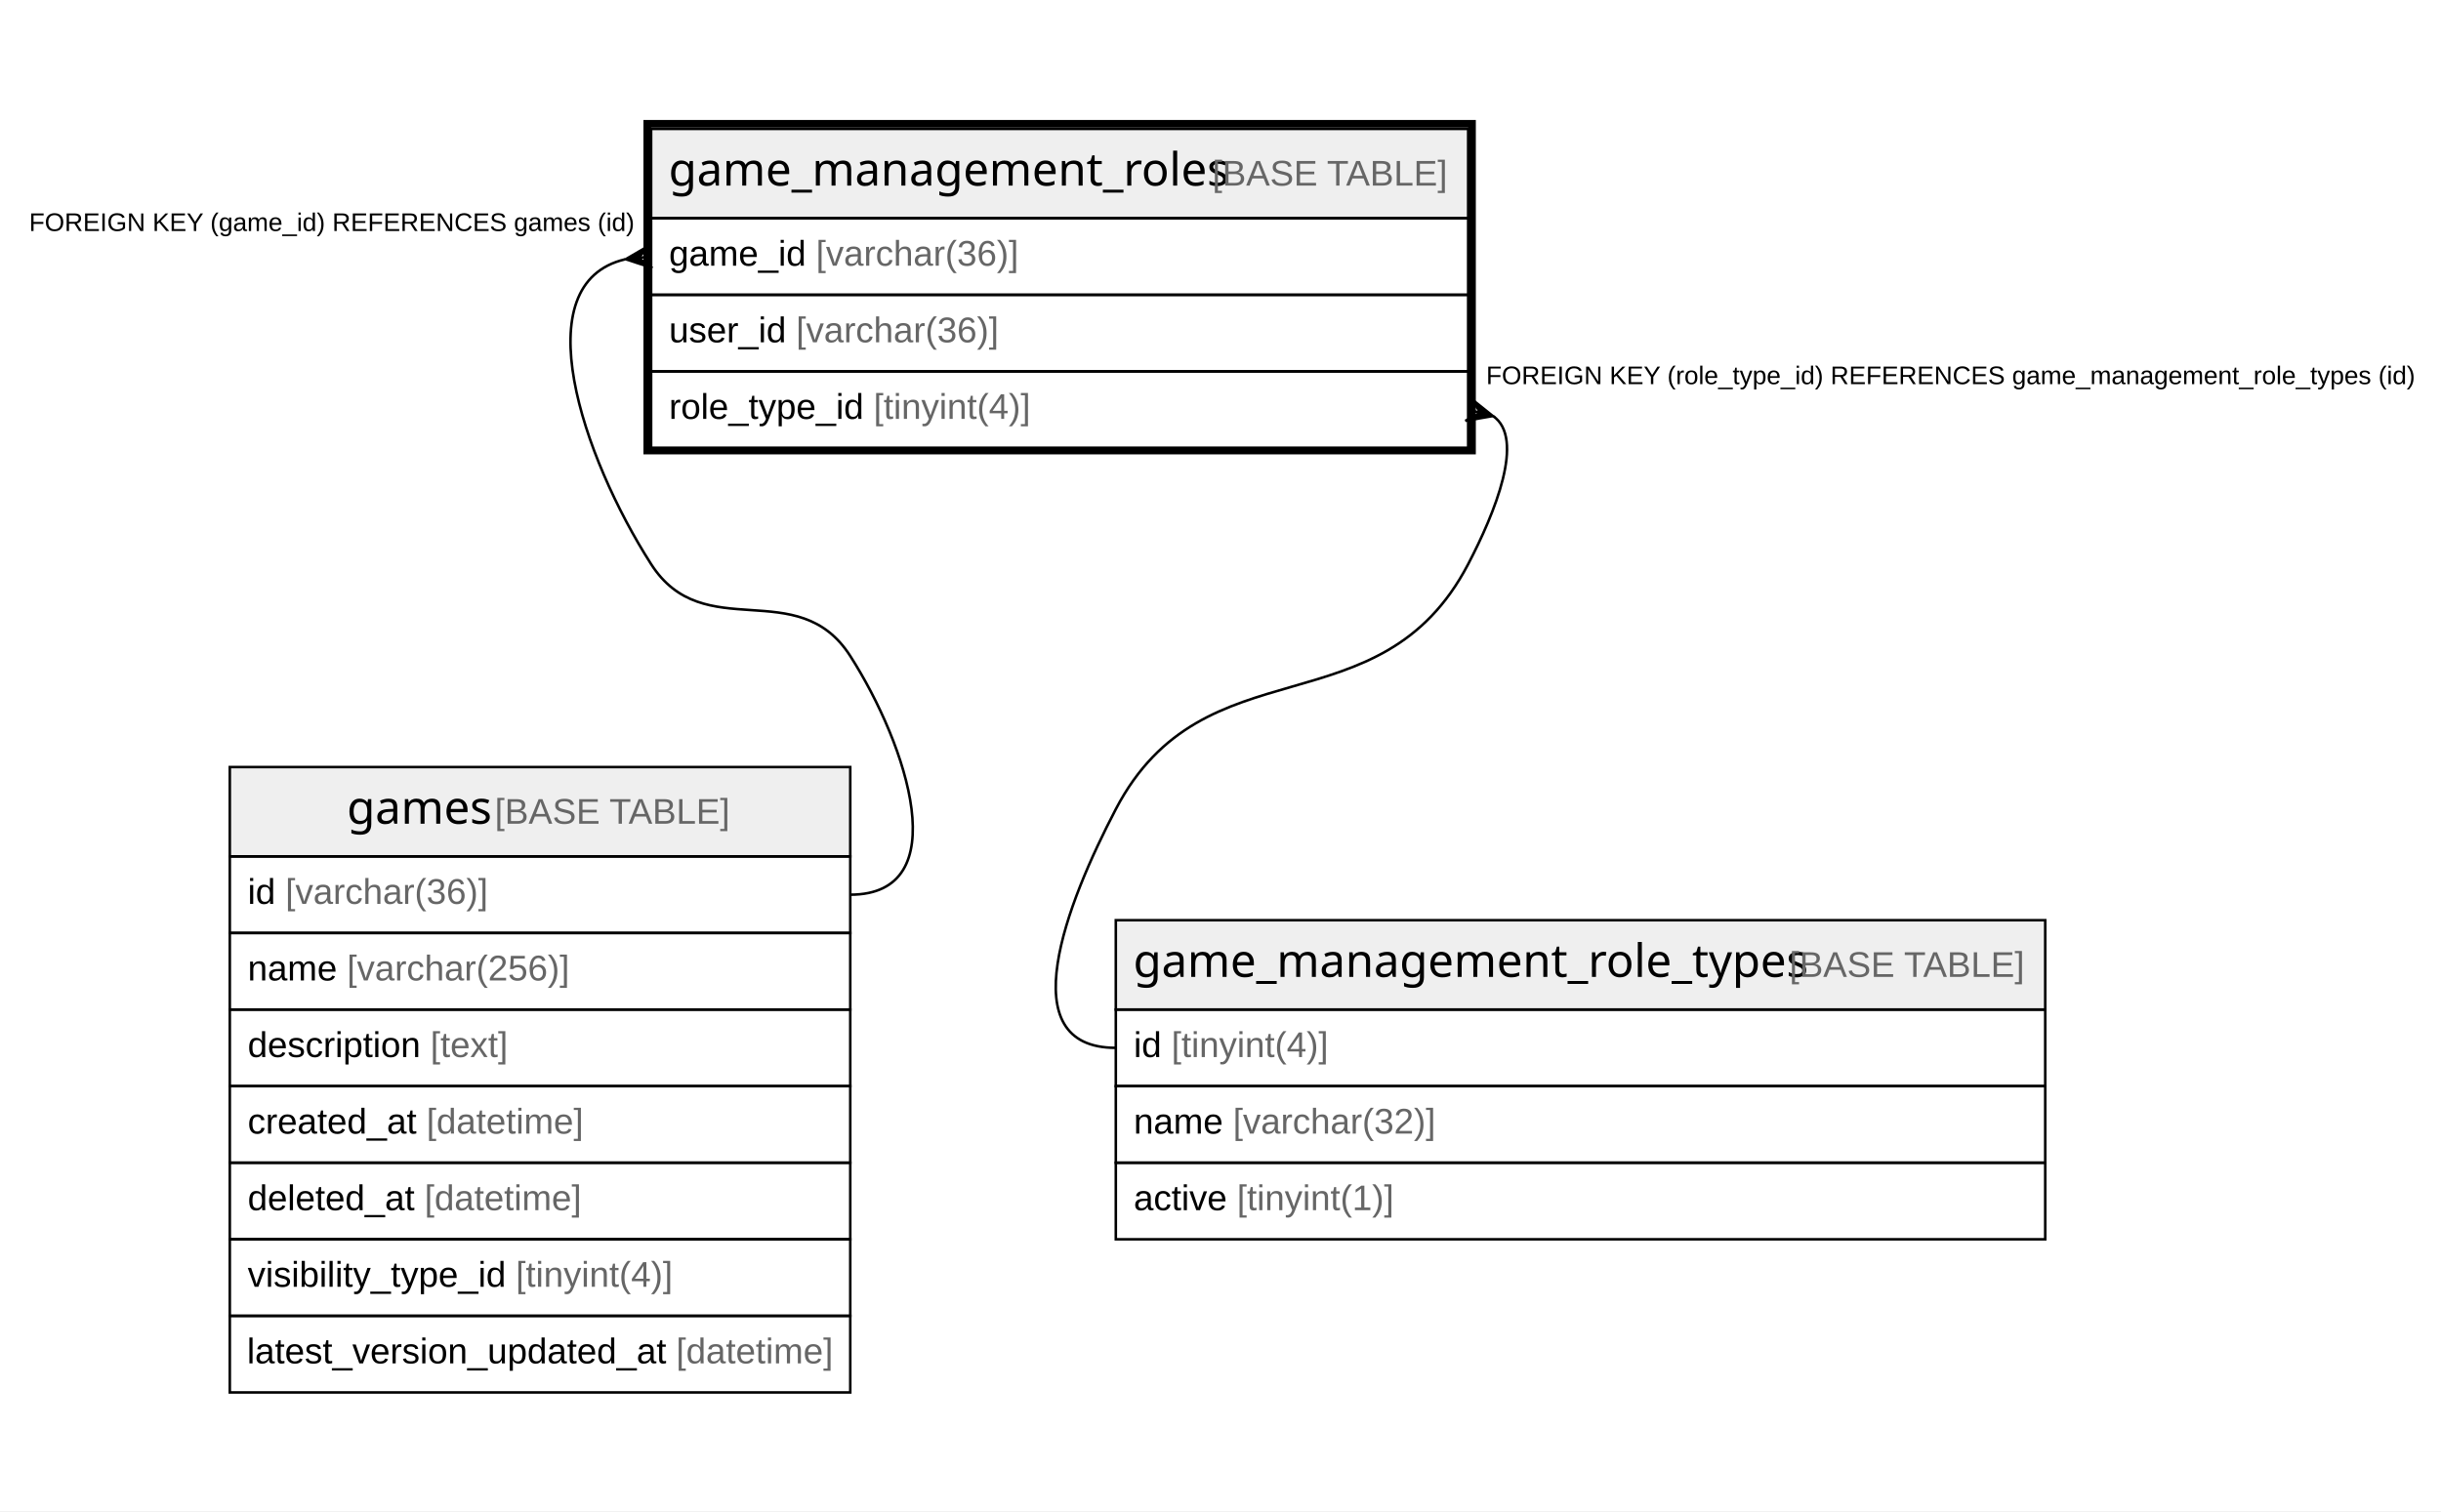
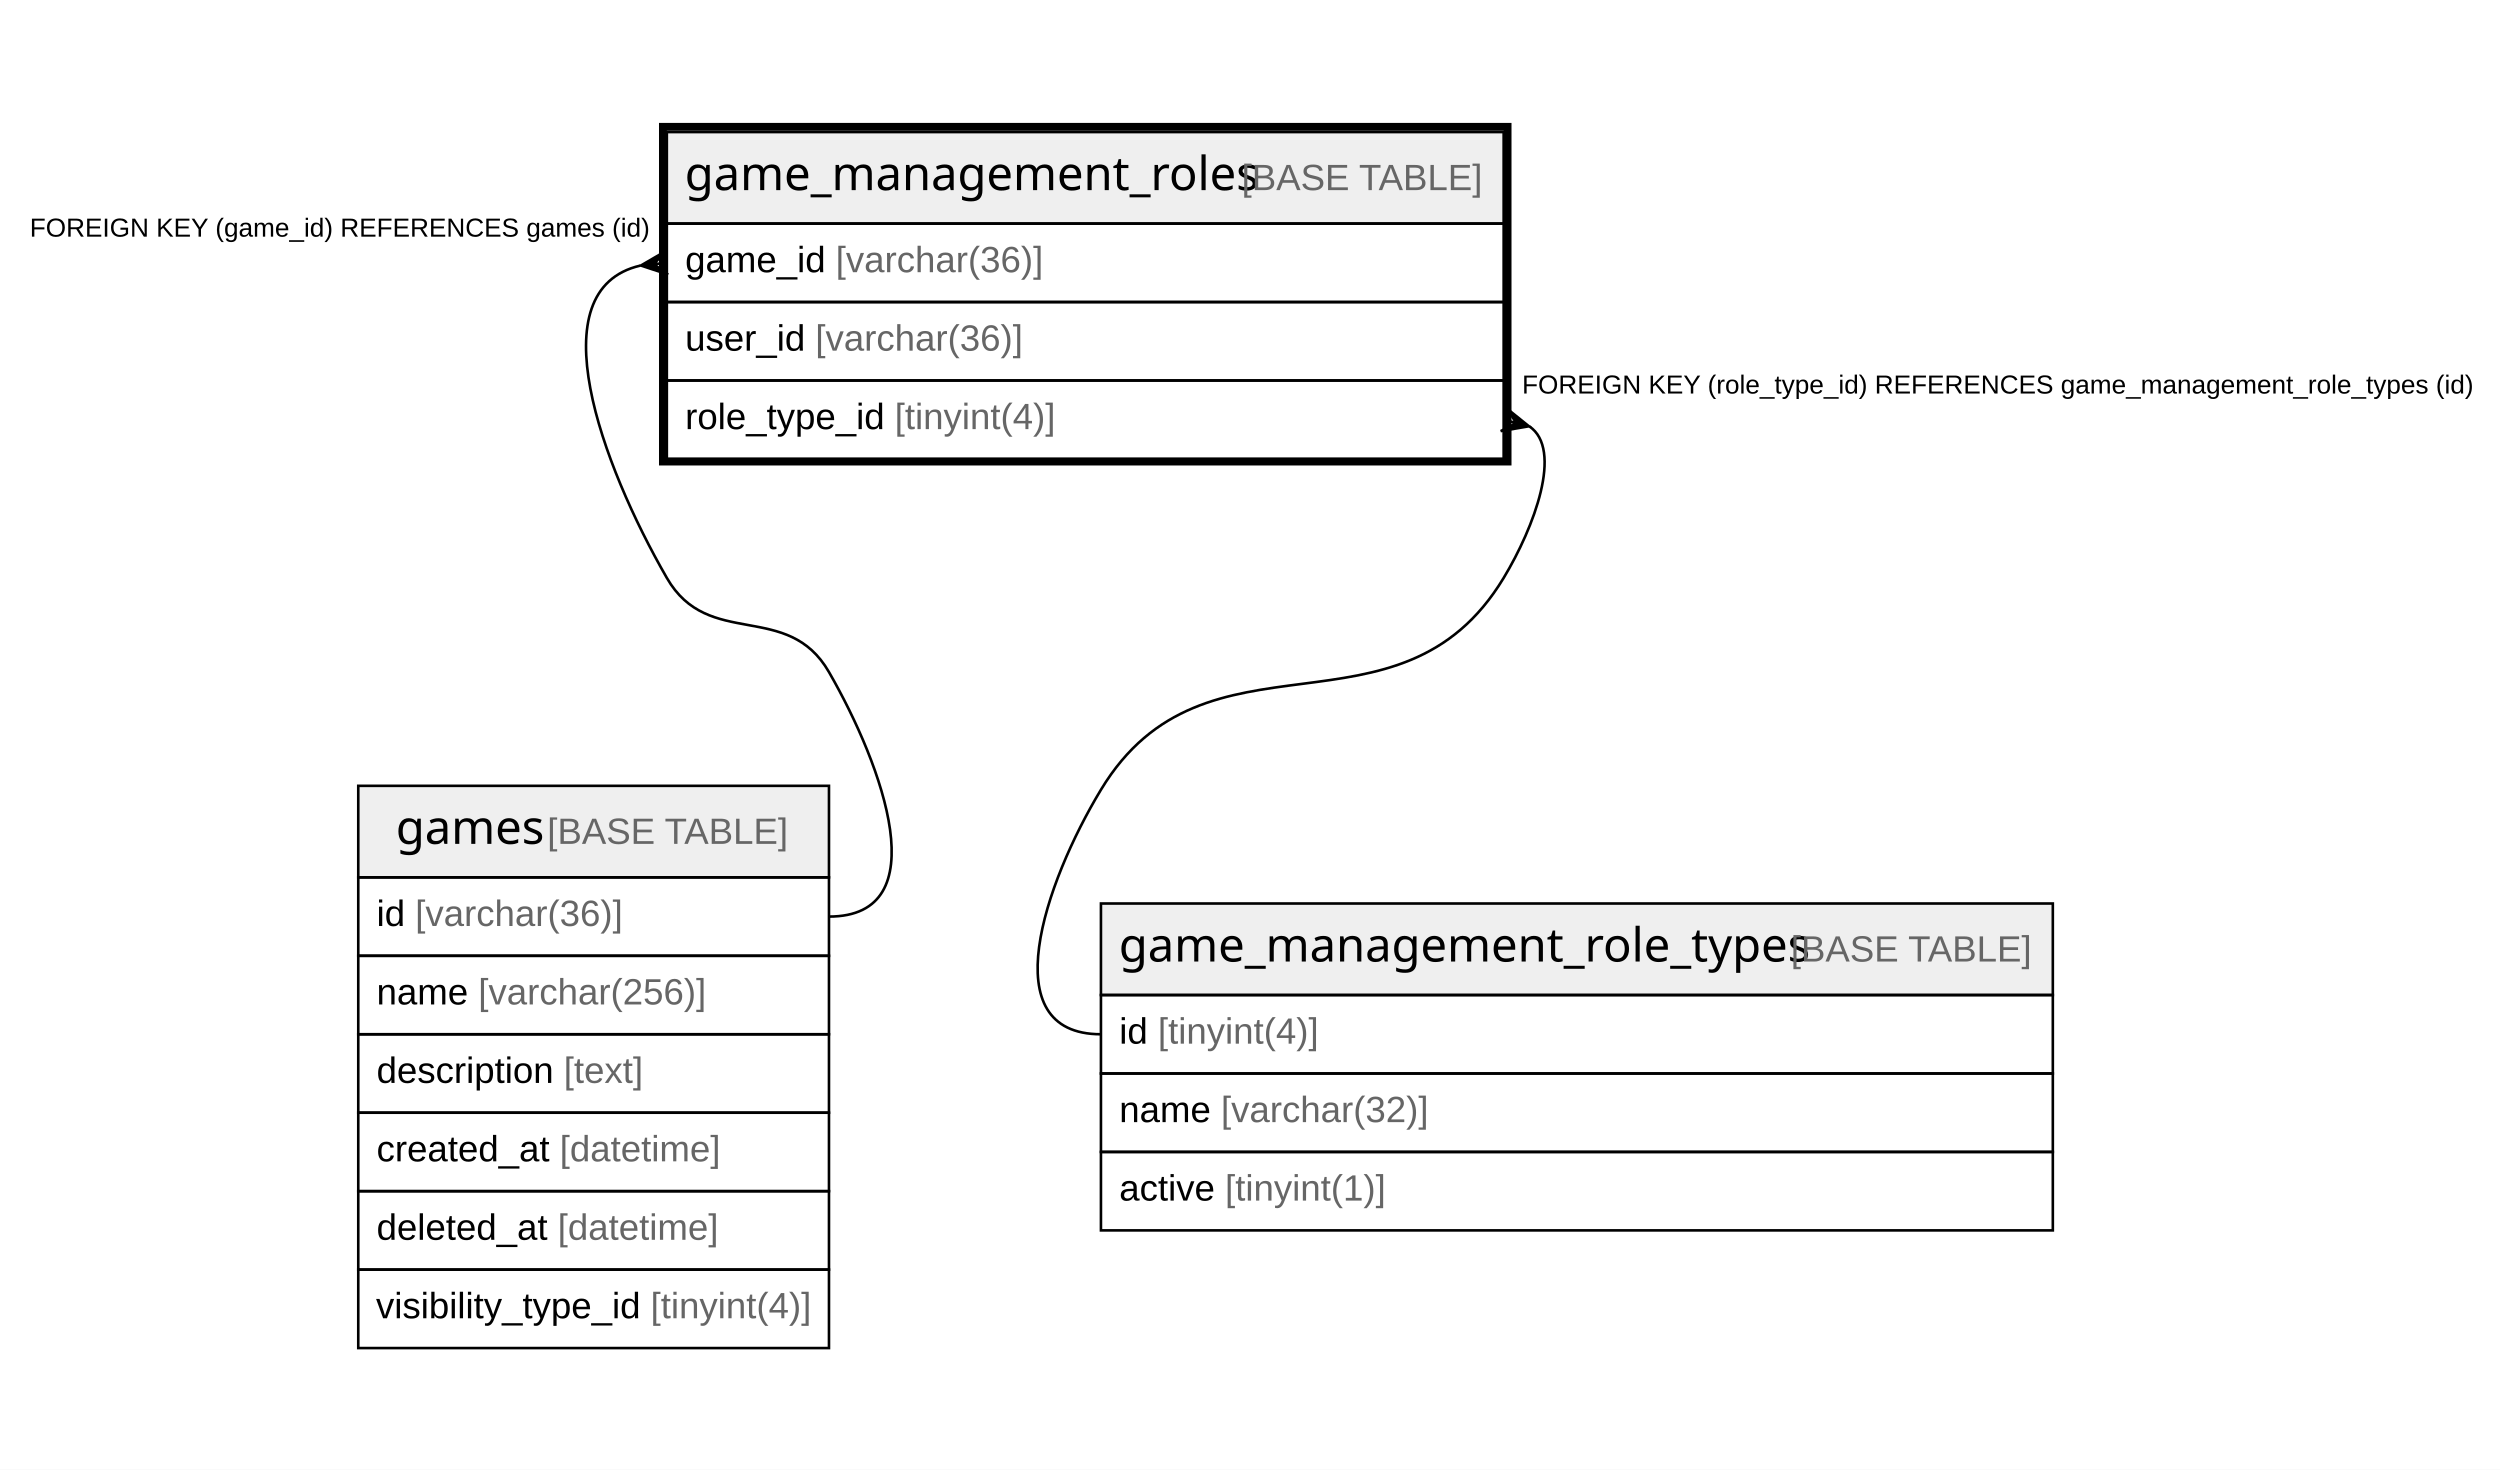
- <svg xmlns="http://www.w3.org/2000/svg" width="956pt" height="592pt" viewBox="0.00 0.00 956.00 592.00">
-   <g id="graph0" class="graph" transform="scale(1 1) rotate(0) translate(4 588)">
-     <polygon fill="#ffffff" stroke="transparent" points="-4,4 -4,-588 952,-588 952,4 -4,4" />
+ <svg xmlns="http://www.w3.org/2000/svg" width="956pt" height="562pt" viewBox="0.00 0.00 956.00 562.00">
+   <g id="graph0" class="graph" transform="scale(1 1) rotate(0) translate(4 558)">
+     <polygon fill="#ffffff" stroke="transparent" points="-4,4 -4,-558 952,-558 952,4 -4,4" />
    <g id="node1" class="node">
-       <polygon fill="#efefef" stroke="transparent" points="251,-502.5 251,-537.5 571,-537.5 571,-502.5 251,-502.5" />
-       <polygon fill="none" stroke="#000000" points="251,-502.5 251,-537.5 571,-537.5 571,-502.5 251,-502.5" />
-       <text text-anchor="start" x="257.847" y="-515.3" font-family="Arial Bold" font-size="18.00" fill="#000000">game_management_roles</text>
-       <text text-anchor="start" x="466.899" y="-515.3" font-family="Arial" font-size="14.00" fill="#000000"> </text>
-       <text text-anchor="start" x="470.79" y="-515.3" font-family="Arial" font-size="14.00" fill="#666666">[BASE TABLE]</text>
-       <polygon fill="none" stroke="#000000" points="251,-472.5 251,-502.5 571,-502.5 571,-472.5 251,-472.5" />
-       <text text-anchor="start" x="258" y="-483.9" font-family="Arial" font-size="14.00" fill="#000000">game_id </text>
-       <text text-anchor="start" x="315.571" y="-483.9" font-family="Arial" font-size="14.00" fill="#666666">[varchar(36)]</text>
+       <polygon fill="#efefef" stroke="transparent" points="251,-472.5 251,-507.5 571,-507.5 571,-472.5 251,-472.5" />
+       <polygon fill="none" stroke="#000000" points="251,-472.5 251,-507.5 571,-507.5 571,-472.5 251,-472.5" />
+       <text text-anchor="start" x="257.847" y="-485.3" font-family="Arial Bold" font-size="18.00" fill="#000000">game_management_roles</text>
+       <text text-anchor="start" x="466.899" y="-485.3" font-family="Arial" font-size="14.00" fill="#000000"> </text>
+       <text text-anchor="start" x="470.79" y="-485.3" font-family="Arial" font-size="14.00" fill="#666666">[BASE TABLE]</text>
      <polygon fill="none" stroke="#000000" points="251,-442.5 251,-472.5 571,-472.5 571,-442.5 251,-442.5" />
-       <text text-anchor="start" x="258" y="-453.9" font-family="Arial" font-size="14.00" fill="#000000">user_id </text>
-       <text text-anchor="start" x="307.788" y="-453.9" font-family="Arial" font-size="14.00" fill="#666666">[varchar(36)]</text>
+       <text text-anchor="start" x="258" y="-453.9" font-family="Arial" font-size="14.00" fill="#000000">game_id </text>
+       <text text-anchor="start" x="315.571" y="-453.9" font-family="Arial" font-size="14.00" fill="#666666">[varchar(36)]</text>
      <polygon fill="none" stroke="#000000" points="251,-412.5 251,-442.5 571,-442.5 571,-412.5 251,-412.5" />
-       <text text-anchor="start" x="258" y="-423.9" font-family="Arial" font-size="14.00" fill="#000000">role_type_id </text>
-       <text text-anchor="start" x="338.133" y="-423.9" font-family="Arial" font-size="14.00" fill="#666666">[tinyint(4)]</text>
-       <polygon fill="none" stroke="#000000" stroke-width="3" points="249.5,-411.5 249.5,-539.5 572.5,-539.5 572.5,-411.5 249.5,-411.5" />
+       <text text-anchor="start" x="258" y="-423.9" font-family="Arial" font-size="14.00" fill="#000000">user_id </text>
+       <text text-anchor="start" x="307.788" y="-423.9" font-family="Arial" font-size="14.00" fill="#666666">[varchar(36)]</text>
+       <polygon fill="none" stroke="#000000" points="251,-382.5 251,-412.5 571,-412.5 571,-382.5 251,-382.5" />
+       <text text-anchor="start" x="258" y="-393.9" font-family="Arial" font-size="14.00" fill="#000000">role_type_id </text>
+       <text text-anchor="start" x="338.133" y="-393.9" font-family="Arial" font-size="14.00" fill="#666666">[tinyint(4)]</text>
+       <polygon fill="none" stroke="#000000" stroke-width="3" points="249.5,-381.5 249.5,-509.5 572.5,-509.5 572.5,-381.5 249.5,-381.5" />
    </g>
    <g id="node2" class="node">
-       <polygon fill="#efefef" stroke="transparent" points="86,-252.5 86,-287.5 329,-287.5 329,-252.5 86,-252.5" />
-       <polygon fill="none" stroke="#000000" points="86,-252.5 86,-287.5 329,-287.5 329,-252.5 86,-252.5" />
-       <text text-anchor="start" x="131.868" y="-265.3" font-family="Arial Bold" font-size="18.00" fill="#000000">games</text>
-       <text text-anchor="start" x="185.879" y="-265.3" font-family="Arial" font-size="14.00" fill="#000000"> </text>
-       <text text-anchor="start" x="189.769" y="-265.3" font-family="Arial" font-size="14.00" fill="#666666">[BASE TABLE]</text>
-       <polygon fill="none" stroke="#000000" points="86,-222.5 86,-252.5 329,-252.5 329,-222.5 86,-222.5" />
-       <text text-anchor="start" x="93" y="-233.9" font-family="Arial" font-size="14.00" fill="#000000">id </text>
-       <text text-anchor="start" x="107.78" y="-233.9" font-family="Arial" font-size="14.00" fill="#666666">[varchar(36)]</text>
-       <polygon fill="none" stroke="#000000" points="86,-192.5 86,-222.5 329,-222.5 329,-192.5 86,-192.5" />
-       <text text-anchor="start" x="93" y="-203.9" font-family="Arial" font-size="14.00" fill="#000000">name </text>
-       <text text-anchor="start" x="131.899" y="-203.9" font-family="Arial" font-size="14.00" fill="#666666">[varchar(256)]</text>
-       <polygon fill="none" stroke="#000000" points="86,-162.5 86,-192.5 329,-192.5 329,-162.5 86,-162.5" />
-       <text text-anchor="start" x="93" y="-173.9" font-family="Arial" font-size="14.00" fill="#000000">description </text>
-       <text text-anchor="start" x="164.568" y="-173.9" font-family="Arial" font-size="14.00" fill="#666666">[text]</text>
-       <polygon fill="none" stroke="#000000" points="86,-132.5 86,-162.5 329,-162.5 329,-132.5 86,-132.5" />
-       <text text-anchor="start" x="93" y="-143.9" font-family="Arial" font-size="14.00" fill="#000000">created_at </text>
-       <text text-anchor="start" x="163.028" y="-143.9" font-family="Arial" font-size="14.00" fill="#666666">[datetime]</text>
-       <polygon fill="none" stroke="#000000" points="86,-102.5 86,-132.5 329,-132.5 329,-102.5 86,-102.5" />
-       <text text-anchor="start" x="93" y="-113.9" font-family="Arial" font-size="14.00" fill="#000000">deleted_at </text>
-       <text text-anchor="start" x="162.257" y="-113.9" font-family="Arial" font-size="14.00" fill="#666666">[datetime]</text>
-       <polygon fill="none" stroke="#000000" points="86,-72.5 86,-102.5 329,-102.5 329,-72.5 86,-72.5" />
-       <text text-anchor="start" x="93" y="-83.9" font-family="Arial" font-size="14.00" fill="#000000">visibility_type_id </text>
-       <text text-anchor="start" x="198.007" y="-83.9" font-family="Arial" font-size="14.00" fill="#666666">[tinyint(4)]</text>
-       <polygon fill="none" stroke="#000000" points="86,-42.5 86,-72.5 329,-72.5 329,-42.5 86,-42.5" />
-       <text text-anchor="start" x="92.737" y="-53.9" font-family="Arial" font-size="14.00" fill="#000000">latest_version_updated_at </text>
-       <text text-anchor="start" x="260.803" y="-53.9" font-family="Arial" font-size="14.00" fill="#666666">[datetime]</text>
+       <polygon fill="#efefef" stroke="transparent" points="133,-222.5 133,-257.5 313,-257.5 313,-222.5 133,-222.5" />
+       <polygon fill="none" stroke="#000000" points="133,-222.5 133,-257.5 313,-257.5 313,-222.5 133,-222.5" />
+       <text text-anchor="start" x="147.368" y="-235.3" font-family="Arial Bold" font-size="18.00" fill="#000000">games</text>
+       <text text-anchor="start" x="201.379" y="-235.3" font-family="Arial" font-size="14.00" fill="#000000"> </text>
+       <text text-anchor="start" x="205.269" y="-235.3" font-family="Arial" font-size="14.00" fill="#666666">[BASE TABLE]</text>
+       <polygon fill="none" stroke="#000000" points="133,-192.5 133,-222.5 313,-222.5 313,-192.5 133,-192.5" />
+       <text text-anchor="start" x="140" y="-203.9" font-family="Arial" font-size="14.00" fill="#000000">id </text>
+       <text text-anchor="start" x="154.78" y="-203.9" font-family="Arial" font-size="14.00" fill="#666666">[varchar(36)]</text>
+       <polygon fill="none" stroke="#000000" points="133,-162.5 133,-192.5 313,-192.5 313,-162.5 133,-162.5" />
+       <text text-anchor="start" x="140" y="-173.9" font-family="Arial" font-size="14.00" fill="#000000">name </text>
+       <text text-anchor="start" x="178.899" y="-173.9" font-family="Arial" font-size="14.00" fill="#666666">[varchar(256)]</text>
+       <polygon fill="none" stroke="#000000" points="133,-132.5 133,-162.5 313,-162.5 313,-132.5 133,-132.5" />
+       <text text-anchor="start" x="140" y="-143.9" font-family="Arial" font-size="14.00" fill="#000000">description </text>
+       <text text-anchor="start" x="211.568" y="-143.9" font-family="Arial" font-size="14.00" fill="#666666">[text]</text>
+       <polygon fill="none" stroke="#000000" points="133,-102.5 133,-132.5 313,-132.5 313,-102.5 133,-102.5" />
+       <text text-anchor="start" x="140" y="-113.9" font-family="Arial" font-size="14.00" fill="#000000">created_at </text>
+       <text text-anchor="start" x="210.028" y="-113.9" font-family="Arial" font-size="14.00" fill="#666666">[datetime]</text>
+       <polygon fill="none" stroke="#000000" points="133,-72.5 133,-102.5 313,-102.5 313,-72.5 133,-72.5" />
+       <text text-anchor="start" x="140" y="-83.9" font-family="Arial" font-size="14.00" fill="#000000">deleted_at </text>
+       <text text-anchor="start" x="209.257" y="-83.9" font-family="Arial" font-size="14.00" fill="#666666">[datetime]</text>
+       <polygon fill="none" stroke="#000000" points="133,-42.5 133,-72.5 313,-72.5 313,-42.5 133,-42.5" />
+       <text text-anchor="start" x="139.774" y="-53.9" font-family="Arial" font-size="14.00" fill="#000000">visibility_type_id </text>
+       <text text-anchor="start" x="244.781" y="-53.9" font-family="Arial" font-size="14.00" fill="#666666">[tinyint(4)]</text>
    </g>
    <g id="edge1" class="edge">
-       <path fill="none" stroke="#000000" d="M240.838,-486.419C200.937,-477.048 224.166,-408.94 251,-367 271.578,-334.839 308.422,-363.161 329,-331 351.397,-295.996 370.556,-237.5 329,-237.5" />
-       <polygon fill="#000000" stroke="#000000" points="241.056,-486.442 250.524,-491.975 246.028,-486.971 251,-487.5 251,-487.5 251,-487.5 246.028,-486.971 251.476,-483.025 241.056,-486.442 241.056,-486.442" />
-       <text text-anchor="start" x="7.386" y="-497.5" font-family="Arial" font-size="10.00" fill="#000000">FOREIGN KEY (game_id) REFERENCES games (id)</text>
+       <path fill="none" stroke="#000000" d="M240.868,-456.437C201.218,-447.218 226.158,-380.15 251,-337 266.898,-309.385 297.102,-328.615 313,-301 333.733,-264.986 354.556,-207.5 313,-207.5" />
+       <polygon fill="#000000" stroke="#000000" points="241.055,-456.456 250.53,-461.975 246.027,-456.978 251,-457.5 251,-457.5 251,-457.5 246.027,-456.978 251.47,-453.025 241.055,-456.456 241.055,-456.456" />
+       <text text-anchor="start" x="7.386" y="-467.5" font-family="Arial" font-size="10.00" fill="#000000">FOREIGN KEY (game_id) REFERENCES games (id)</text>
    </g>
    <g id="node3" class="node">
-       <polygon fill="#efefef" stroke="transparent" points="433,-192.5 433,-227.5 797,-227.5 797,-192.5 433,-192.5" />
-       <polygon fill="none" stroke="#000000" points="433,-192.5 433,-227.5 797,-227.5 797,-192.5 433,-192.5" />
-       <text text-anchor="start" x="439.837" y="-205.3" font-family="Arial Bold" font-size="18.00" fill="#000000">game_management_role_types</text>
-       <text text-anchor="start" x="692.909" y="-205.3" font-family="Arial" font-size="14.00" fill="#000000"> </text>
-       <text text-anchor="start" x="696.8" y="-205.3" font-family="Arial" font-size="14.00" fill="#666666">[BASE TABLE]</text>
-       <polygon fill="none" stroke="#000000" points="433,-162.5 433,-192.5 797,-192.5 797,-162.5 433,-162.5" />
-       <text text-anchor="start" x="440" y="-173.9" font-family="Arial" font-size="14.00" fill="#000000">id </text>
-       <text text-anchor="start" x="454.78" y="-173.9" font-family="Arial" font-size="14.00" fill="#666666">[tinyint(4)]</text>
-       <polygon fill="none" stroke="#000000" points="433,-132.5 433,-162.5 797,-162.5 797,-132.5 433,-132.5" />
-       <text text-anchor="start" x="440" y="-143.9" font-family="Arial" font-size="14.00" fill="#000000">name </text>
-       <text text-anchor="start" x="478.899" y="-143.9" font-family="Arial" font-size="14.00" fill="#666666">[varchar(32)]</text>
-       <polygon fill="none" stroke="#000000" points="433,-102.5 433,-132.5 797,-132.5 797,-102.5 433,-102.5" />
-       <text text-anchor="start" x="440" y="-113.9" font-family="Arial" font-size="14.00" fill="#000000">active </text>
-       <text text-anchor="start" x="480.453" y="-113.9" font-family="Arial" font-size="14.00" fill="#666666">[tinyint(1)]</text>
+       <polygon fill="#efefef" stroke="transparent" points="417,-177.5 417,-212.5 781,-212.5 781,-177.5 417,-177.5" />
+       <polygon fill="none" stroke="#000000" points="417,-177.5 417,-212.5 781,-212.5 781,-177.5 417,-177.5" />
+       <text text-anchor="start" x="423.837" y="-190.3" font-family="Arial Bold" font-size="18.00" fill="#000000">game_management_role_types</text>
+       <text text-anchor="start" x="676.909" y="-190.3" font-family="Arial" font-size="14.00" fill="#000000"> </text>
+       <text text-anchor="start" x="680.8" y="-190.3" font-family="Arial" font-size="14.00" fill="#666666">[BASE TABLE]</text>
+       <polygon fill="none" stroke="#000000" points="417,-147.5 417,-177.5 781,-177.5 781,-147.5 417,-147.5" />
+       <text text-anchor="start" x="424" y="-158.9" font-family="Arial" font-size="14.00" fill="#000000">id </text>
+       <text text-anchor="start" x="438.78" y="-158.9" font-family="Arial" font-size="14.00" fill="#666666">[tinyint(4)]</text>
+       <polygon fill="none" stroke="#000000" points="417,-117.5 417,-147.5 781,-147.5 781,-117.5 417,-117.5" />
+       <text text-anchor="start" x="424" y="-128.9" font-family="Arial" font-size="14.00" fill="#000000">name </text>
+       <text text-anchor="start" x="462.899" y="-128.9" font-family="Arial" font-size="14.00" fill="#666666">[varchar(32)]</text>
+       <polygon fill="none" stroke="#000000" points="417,-87.5 417,-117.5 781,-117.5 781,-87.5 417,-87.5" />
+       <text text-anchor="start" x="424" y="-98.9" font-family="Arial" font-size="14.00" fill="#000000">active </text>
+       <text text-anchor="start" x="464.453" y="-98.9" font-family="Arial" font-size="14.00" fill="#666666">[tinyint(1)]</text>
    </g>
    <g id="edge2" class="edge">
-       <path fill="none" stroke="#000000" d="M580.743,-425.003C593.426,-416.354 581.507,-387.108 571,-367 536.399,-300.781 467.601,-337.219 433,-271 413.755,-234.169 391.444,-177.5 433,-177.5" />
-       <polygon fill="#000000" stroke="#000000" points="580.687,-425.017 569.883,-423.141 575.843,-426.259 571,-427.5 571,-427.5 571,-427.5 575.843,-426.259 572.117,-431.859 580.687,-425.017 580.687,-425.017" />
-       <text text-anchor="start" x="578.033" y="-437.5" font-family="Arial" font-size="10.00" fill="#000000">FOREIGN KEY (role_type_id) REFERENCES game_management_role_types (id)</text>
+       <path fill="none" stroke="#000000" d="M580.832,-394.953C593.808,-386.14 582.729,-356.421 571,-337 531.021,-270.801 456.979,-322.199 417,-256 395.517,-220.428 375.444,-162.5 417,-162.5" />
+       <polygon fill="#000000" stroke="#000000" points="580.68,-394.992 569.871,-393.144 575.84,-396.246 571,-397.5 571,-397.5 571,-397.5 575.84,-396.246 572.129,-401.856 580.68,-394.992 580.68,-394.992" />
+       <text text-anchor="start" x="578.033" y="-407.5" font-family="Arial" font-size="10.00" fill="#000000">FOREIGN KEY (role_type_id) REFERENCES game_management_role_types (id)</text>
    </g>
  </g>
</svg>
